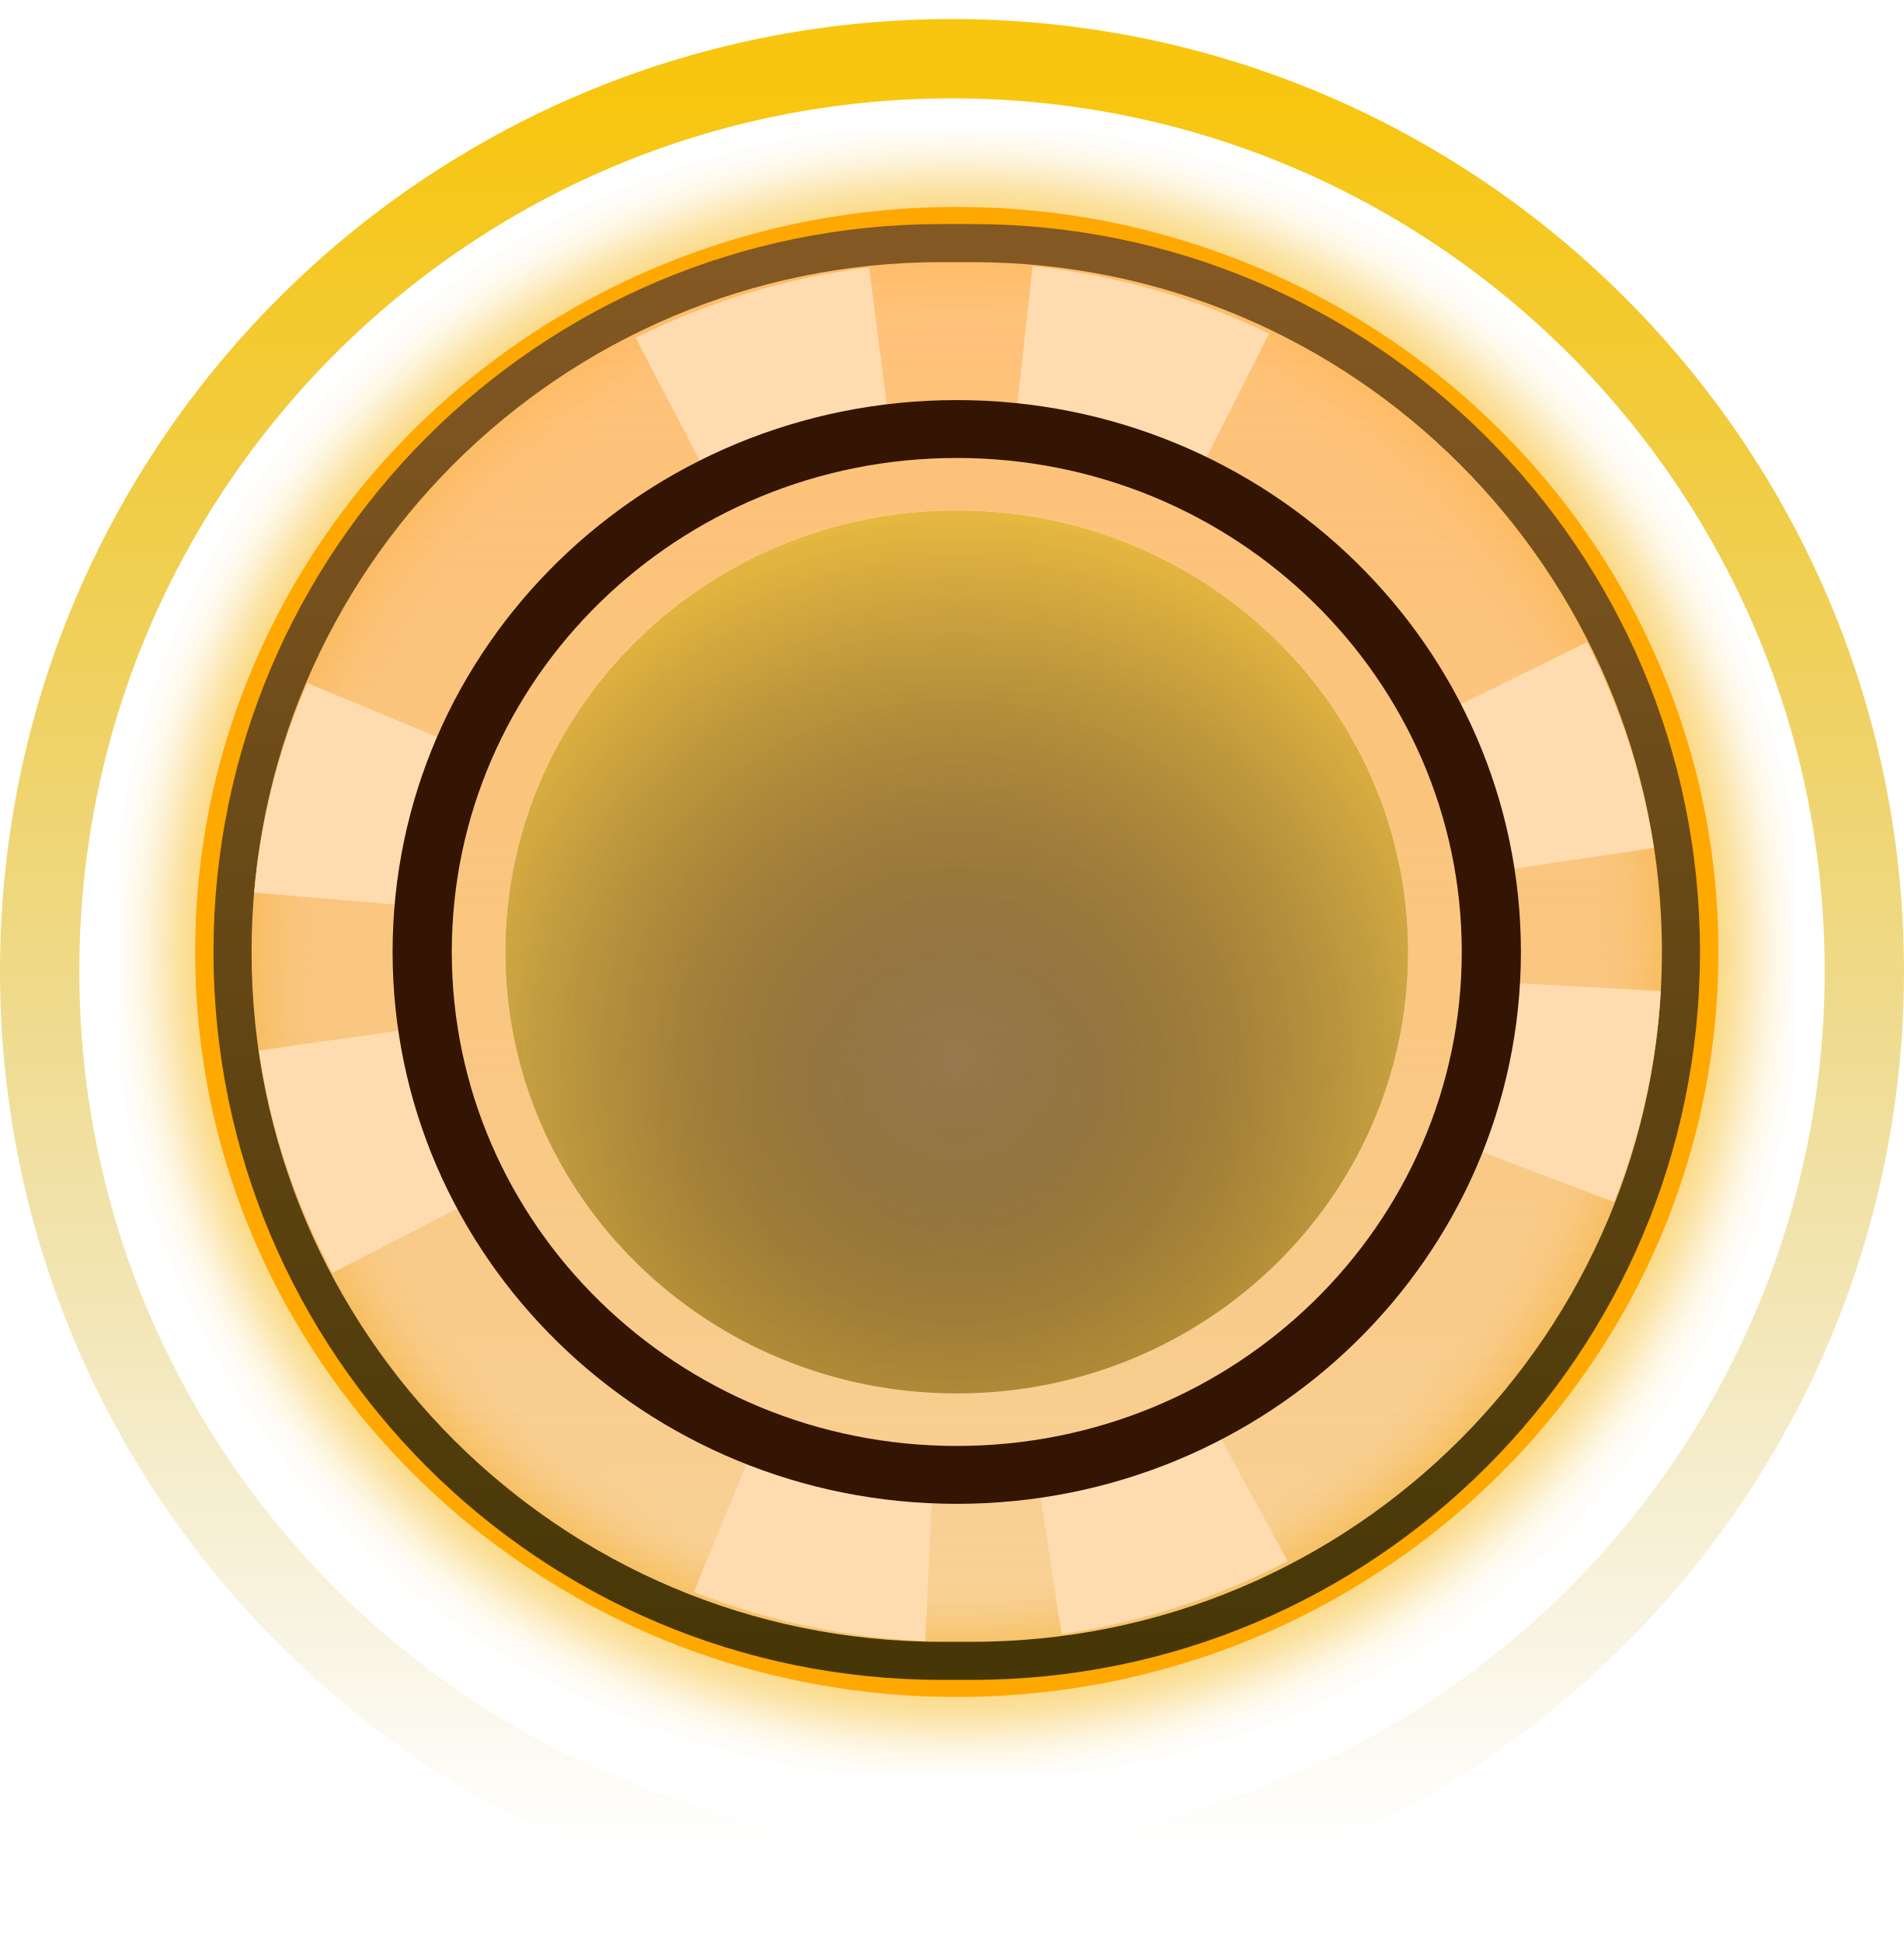
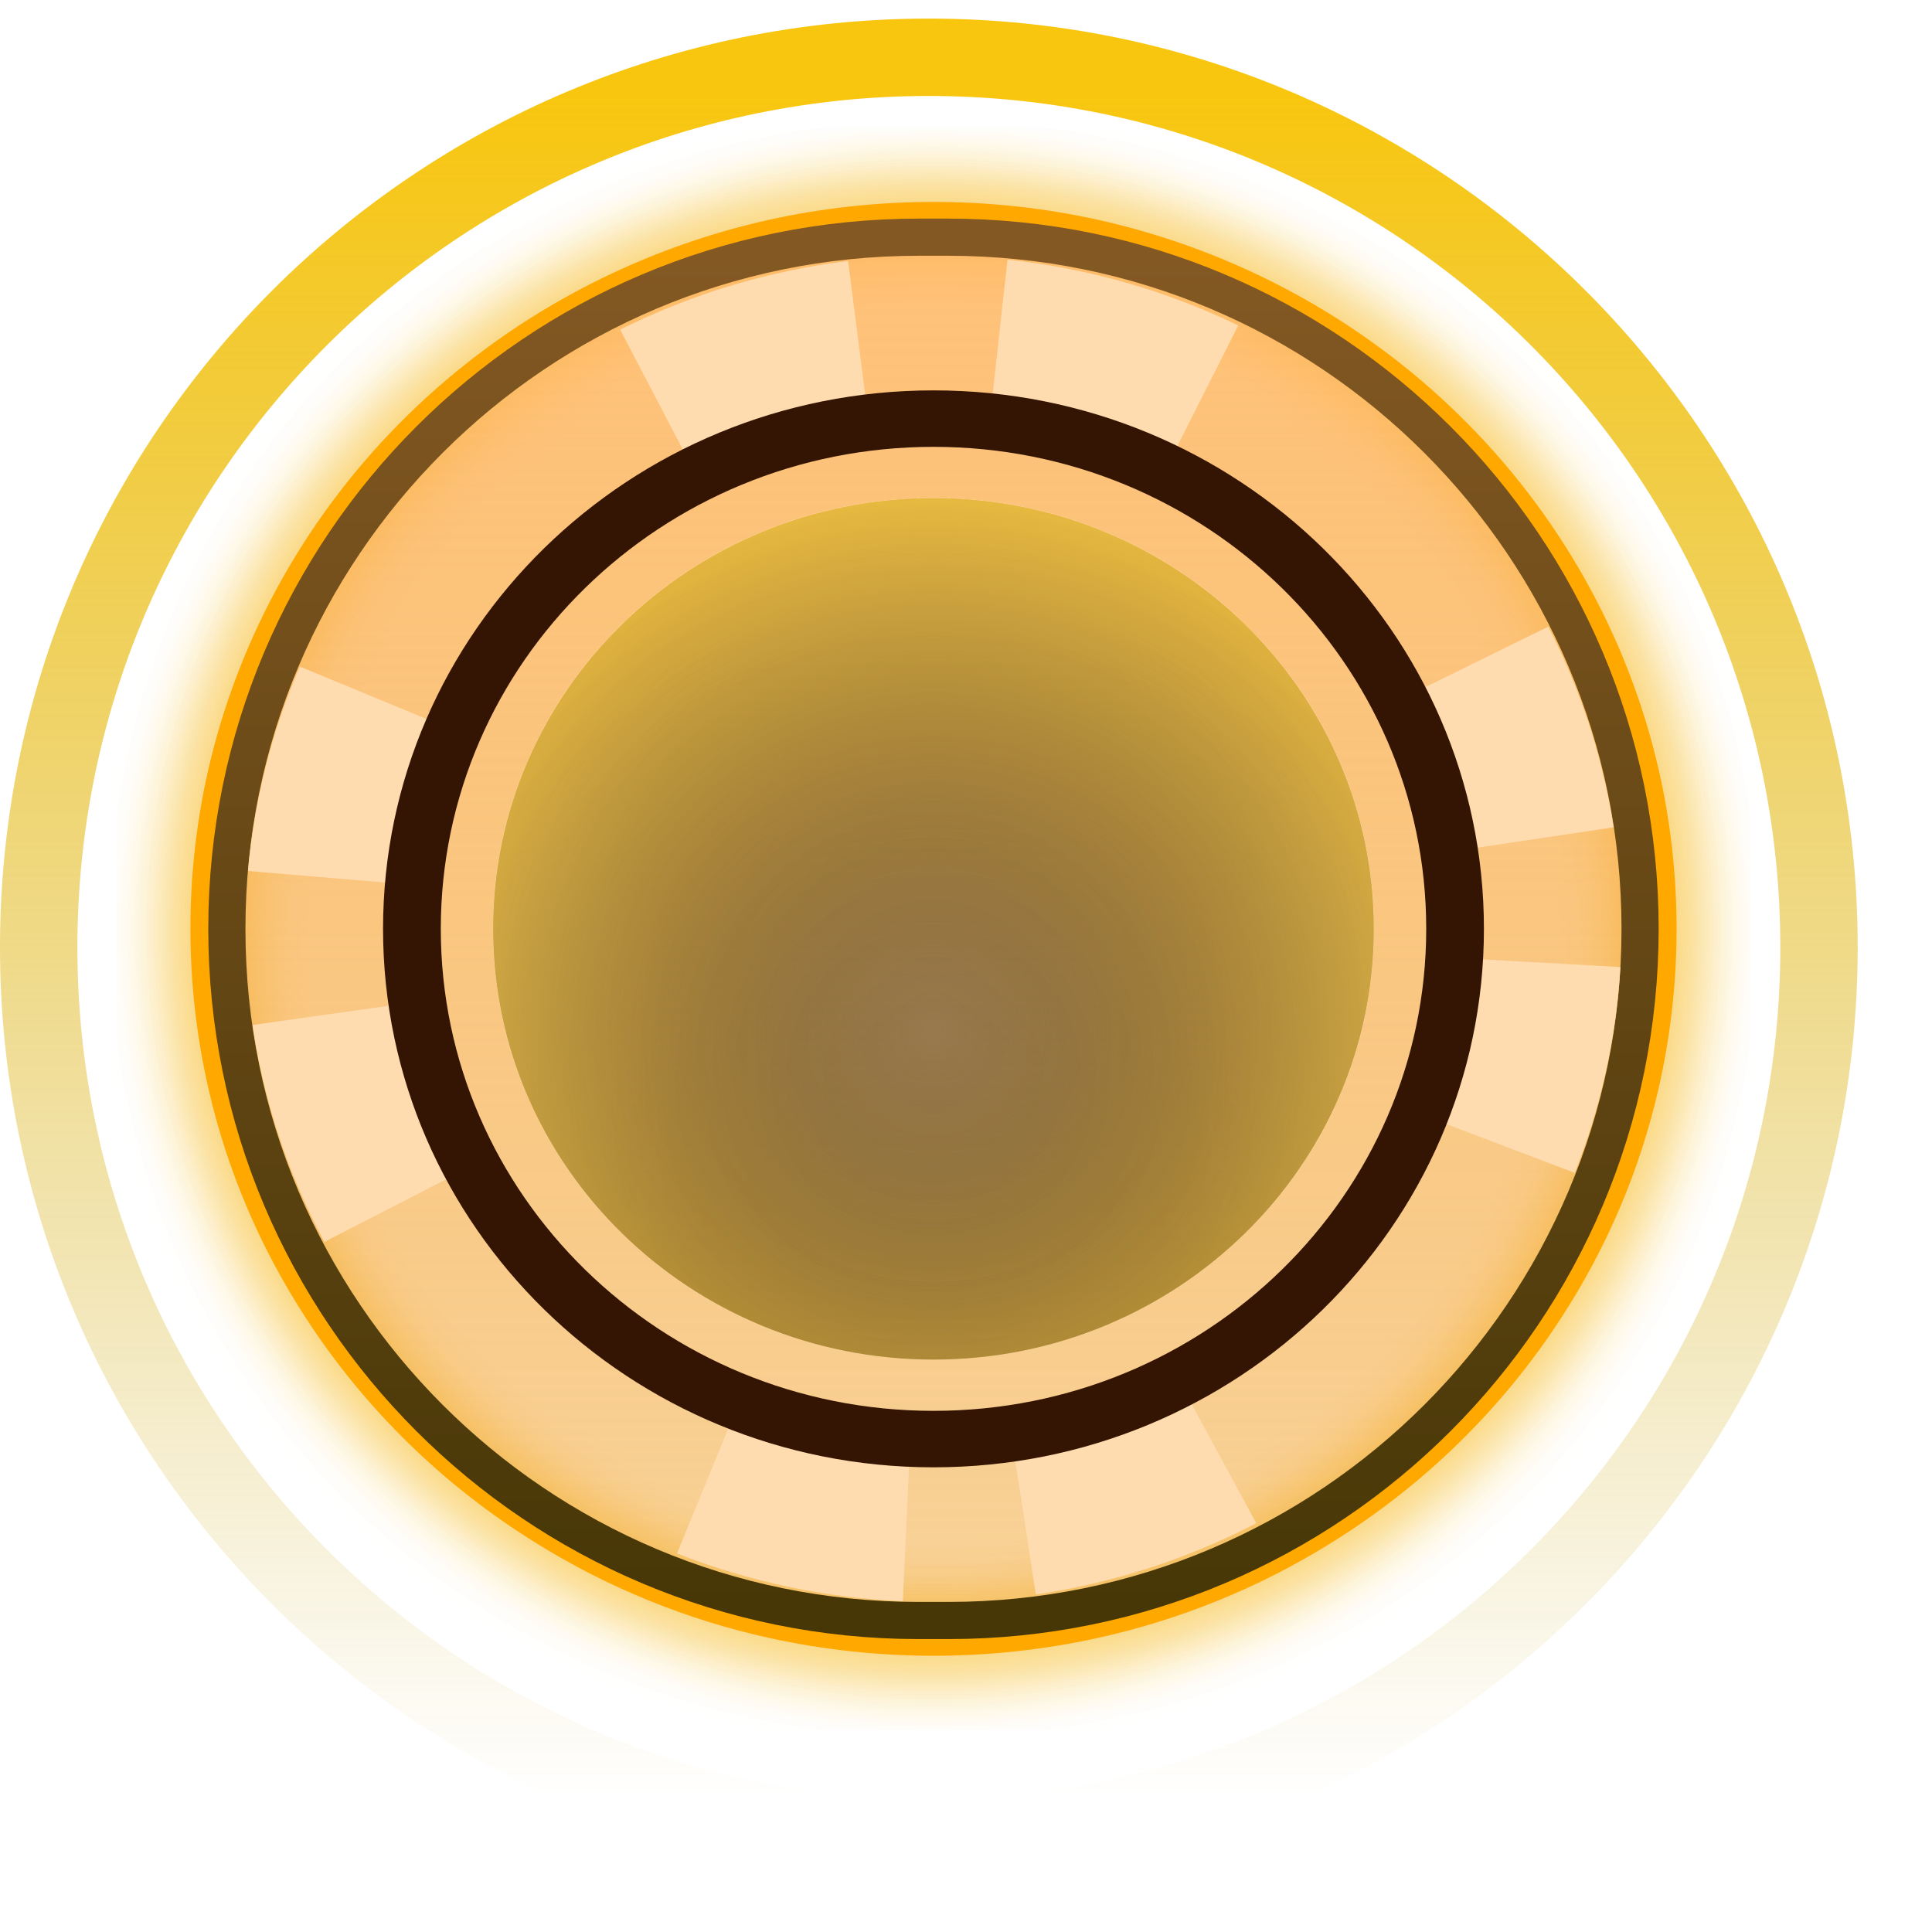
- <svg xmlns="http://www.w3.org/2000/svg" width="50" height="51" viewBox="0 0 50 51" fill="none">
+ <svg xmlns="http://www.w3.org/2000/svg" width="52" height="52" viewBox="0 0 52 52" fill="none">
  <path fill-rule="evenodd" clip-rule="evenodd" d="M25 50.5C11.193 50.5 0 39.307 0 25.5C0 11.693 11.193 0.5 25 0.5C38.807 0.5 50 11.693 50 25.5C50 39.307 38.807 50.5 25 50.5ZM25 2.583C12.344 2.583 2.083 12.844 2.083 25.5C2.083 38.157 12.344 48.417 25 48.417C37.657 48.417 47.917 38.157 47.917 25.5C47.917 12.844 37.657 2.583 25 2.583Z" fill="url(#paint0_linear_3396_384573)" />
  <g filter="url(#filter0_dd_3396_384573)">
    <path fill-rule="evenodd" clip-rule="evenodd" d="M44.64 29.303C44.963 27.89 45.126 26.447 45.125 25C45.126 23.552 44.964 22.108 44.64 20.694C43.804 17.085 41.941 13.781 39.265 11.165C36.59 8.549 33.213 6.726 29.523 5.909C26.627 5.277 23.623 5.277 20.727 5.909C17.037 6.726 13.659 8.547 10.983 11.164C8.308 13.78 6.445 17.085 5.61 20.694C4.963 23.529 4.963 26.468 5.61 29.303C6.11 31.485 6.993 33.566 8.219 35.454C9.806 37.908 11.93 39.986 14.439 41.538C16.369 42.738 18.496 43.602 20.727 44.091C23.623 44.723 26.627 44.723 29.523 44.091C31.754 43.602 33.881 42.738 35.811 41.538C38.32 39.986 40.444 37.908 42.031 35.454C43.257 33.566 44.14 31.485 44.64 29.303ZM43.917 29.143C44.228 27.783 44.385 26.394 44.384 25C44.385 23.605 44.228 22.215 43.917 20.854C43.111 17.378 41.317 14.197 38.741 11.677C36.165 9.158 32.913 7.403 29.36 6.616C26.571 6.007 23.678 6.007 20.889 6.616C17.336 7.402 14.083 9.157 11.507 11.676C8.931 14.196 7.137 17.378 6.332 20.854C5.71 23.583 5.71 26.414 6.332 29.143C6.814 31.245 7.664 33.249 8.845 35.066C10.373 37.43 12.418 39.431 14.834 40.926C16.692 42.081 18.741 42.913 20.889 43.383C23.678 43.993 26.571 43.993 29.36 43.383C31.508 42.913 33.557 42.081 35.415 40.926C37.831 39.431 39.876 37.43 41.404 35.066C42.585 33.249 43.435 31.245 43.917 29.143Z" fill="#FFA800" />
  </g>
  <rect x="6.106" y="6.384" width="38.037" height="37.232" rx="18.616" fill="url(#paint1_linear_3396_384573)" stroke="url(#paint2_linear_3396_384573)" />
  <g filter="url(#filter1_i_3396_384573)">
    <ellipse cx="11.852" cy="11.594" rx="11.852" ry="11.594" transform="matrix(1 0 0 -1 13.2725 36.5942)" fill="url(#paint3_radial_3396_384573)" />
  </g>
  <path d="M24.3 43.097C22.214 43.006 20.159 42.571 18.222 41.81L19.628 38.387C21.17 38.993 22.807 39.34 24.468 39.412L24.3 43.097Z" fill="#FFDCAF" />
  <path d="M33.813 40.998C31.96 41.961 29.954 42.609 27.88 42.914L27.304 39.171C28.945 38.929 30.532 38.417 31.997 37.655L33.813 40.998Z" fill="#FFDCAF" />
  <path d="M22.826 7.025C20.687 7.287 18.611 7.912 16.692 8.872L18.525 12.379C20.027 11.627 21.652 11.138 23.326 10.933L22.826 7.025Z" fill="#FFDCAF" />
  <path d="M33.328 8.759C31.38 7.817 29.278 7.218 27.117 6.989L26.672 11.016C28.349 11.194 29.982 11.659 31.494 12.39L33.328 8.759Z" fill="#FFDCAF" />
  <path d="M42.383 31.568C43.088 29.796 43.503 27.927 43.614 26.029L39.685 25.81C39.598 27.305 39.271 28.777 38.716 30.172L42.383 31.568Z" fill="#FFDCAF" />
  <path d="M41.672 16.867C42.545 18.565 43.138 20.387 43.431 22.267L39.541 22.848C39.31 21.368 38.843 19.933 38.156 18.595L41.672 16.867Z" fill="#FFDCAF" />
  <path d="M6.797 27.588C7.097 29.627 7.752 31.601 8.731 33.425L12.034 31.727C11.252 30.271 10.73 28.695 10.489 27.067L6.797 27.588Z" fill="#FFDCAF" />
  <path d="M8.07 17.941C7.313 19.692 6.842 21.548 6.675 23.442L10.408 23.757C10.541 22.246 10.917 20.766 11.521 19.369L8.07 17.941Z" fill="#FFDCAF" />
  <path d="M39.94 25C39.94 16.996 33.307 10.507 25.125 10.507C16.943 10.507 10.31 16.996 10.31 25C10.31 33.004 16.943 39.493 25.125 39.493C33.307 39.493 39.94 33.004 39.94 25ZM11.864 25C11.864 17.835 17.801 12.027 25.125 12.027C32.449 12.027 38.387 17.835 38.387 25C38.387 32.165 32.449 37.973 25.125 37.973C17.801 37.973 11.864 32.165 11.864 25Z" fill="#341402" />
  <defs>
    <filter id="filter0_dd_3396_384573" x="3.125" y="3.435" width="44" height="43.13" filterUnits="userSpaceOnUse" color-interpolation-filters="sRGB">
      <feFlood flood-opacity="0" result="BackgroundImageFix" />
      <feColorMatrix in="SourceAlpha" type="matrix" values="0 0 0 0 0 0 0 0 0 0 0 0 0 0 0 0 0 0 127 0" result="hardAlpha" />
      <feOffset />
      <feGaussianBlur stdDeviation="1" />
      <feColorMatrix type="matrix" values="0 0 0 0 0.963 0 0 0 0 0.691 0 0 0 0 0.012 0 0 0 1 0" />
      <feBlend mode="normal" in2="BackgroundImageFix" result="effect1_dropShadow_3396_384573" />
      <feColorMatrix in="SourceAlpha" type="matrix" values="0 0 0 0 0 0 0 0 0 0 0 0 0 0 0 0 0 0 127 0" result="hardAlpha" />
      <feOffset />
      <feGaussianBlur stdDeviation="1" />
      <feColorMatrix type="matrix" values="0 0 0 0 0.963 0 0 0 0 0.72 0 0 0 0 0.096 0 0 0 1 0" />
      <feBlend mode="normal" in2="effect1_dropShadow_3396_384573" result="effect2_dropShadow_3396_384573" />
      <feBlend mode="normal" in="SourceGraphic" in2="effect2_dropShadow_3396_384573" result="shape" />
    </filter>
    <filter id="filter1_i_3396_384573" x="13.273" y="13.406" width="23.704" height="27.189" filterUnits="userSpaceOnUse" color-interpolation-filters="sRGB">
      <feFlood flood-opacity="0" result="BackgroundImageFix" />
      <feBlend mode="normal" in="SourceGraphic" in2="BackgroundImageFix" result="shape" />
      <feColorMatrix in="SourceAlpha" type="matrix" values="0 0 0 0 0 0 0 0 0 0 0 0 0 0 0 0 0 0 127 0" result="hardAlpha" />
      <feOffset dy="4" />
      <feGaussianBlur stdDeviation="5" />
      <feComposite in2="hardAlpha" operator="arithmetic" k2="-1" k3="1" />
      <feColorMatrix type="matrix" values="0 0 0 0 1 0 0 0 0 1 0 0 0 0 1 0 0 0 0.25 0" />
      <feBlend mode="normal" in2="shape" result="effect1_innerShadow_3396_384573" />
    </filter>
    <linearGradient id="paint0_linear_3396_384573" x1="25" y1="2.583" x2="25" y2="48.417" gradientUnits="userSpaceOnUse">
      <stop stop-color="#F8C405" stop-opacity="0.96" />
      <stop offset="1" stop-color="#C49F09" stop-opacity="0" />
    </linearGradient>
    <linearGradient id="paint1_linear_3396_384573" x1="24.087" y1="6.884" x2="24.087" y2="43.116" gradientUnits="userSpaceOnUse">
      <stop stop-color="#FFB258" stop-opacity="0.8" />
      <stop offset="1" stop-color="#EE8F00" stop-opacity="0.4" />
    </linearGradient>
    <linearGradient id="paint2_linear_3396_384573" x1="25.125" y1="6.884" x2="25.125" y2="43.116" gradientUnits="userSpaceOnUse">
      <stop stop-color="#835823" />
      <stop offset="1" stop-color="#473707" />
    </linearGradient>
    <radialGradient id="paint3_radial_3396_384573" cx="0" cy="0" r="1" gradientUnits="userSpaceOnUse" gradientTransform="translate(11.8518 8.83279) rotate(90) scale(14.3556 14.6746)">
      <stop stop-color="#0F0900" stop-opacity="0.42" />
      <stop offset="1" stop-color="#E0A50B" />
    </radialGradient>
  </defs>
</svg>
